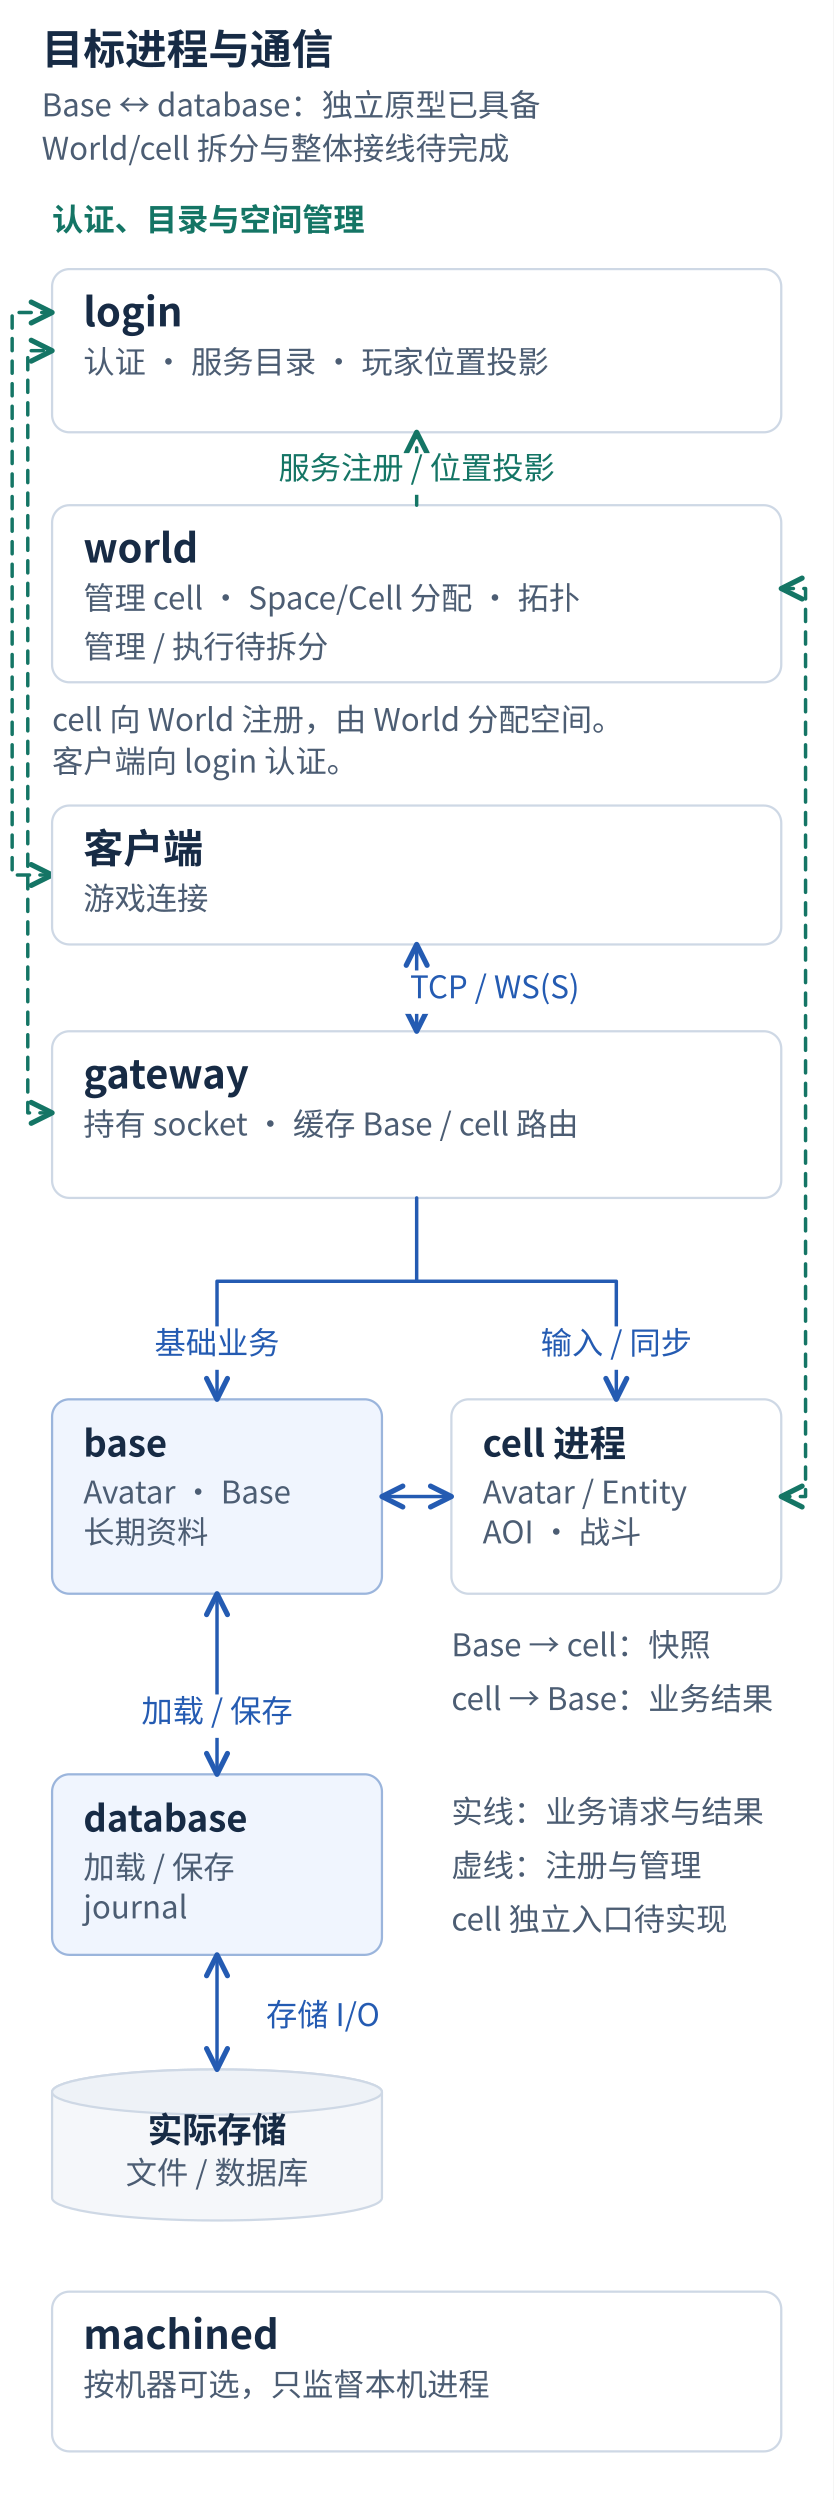
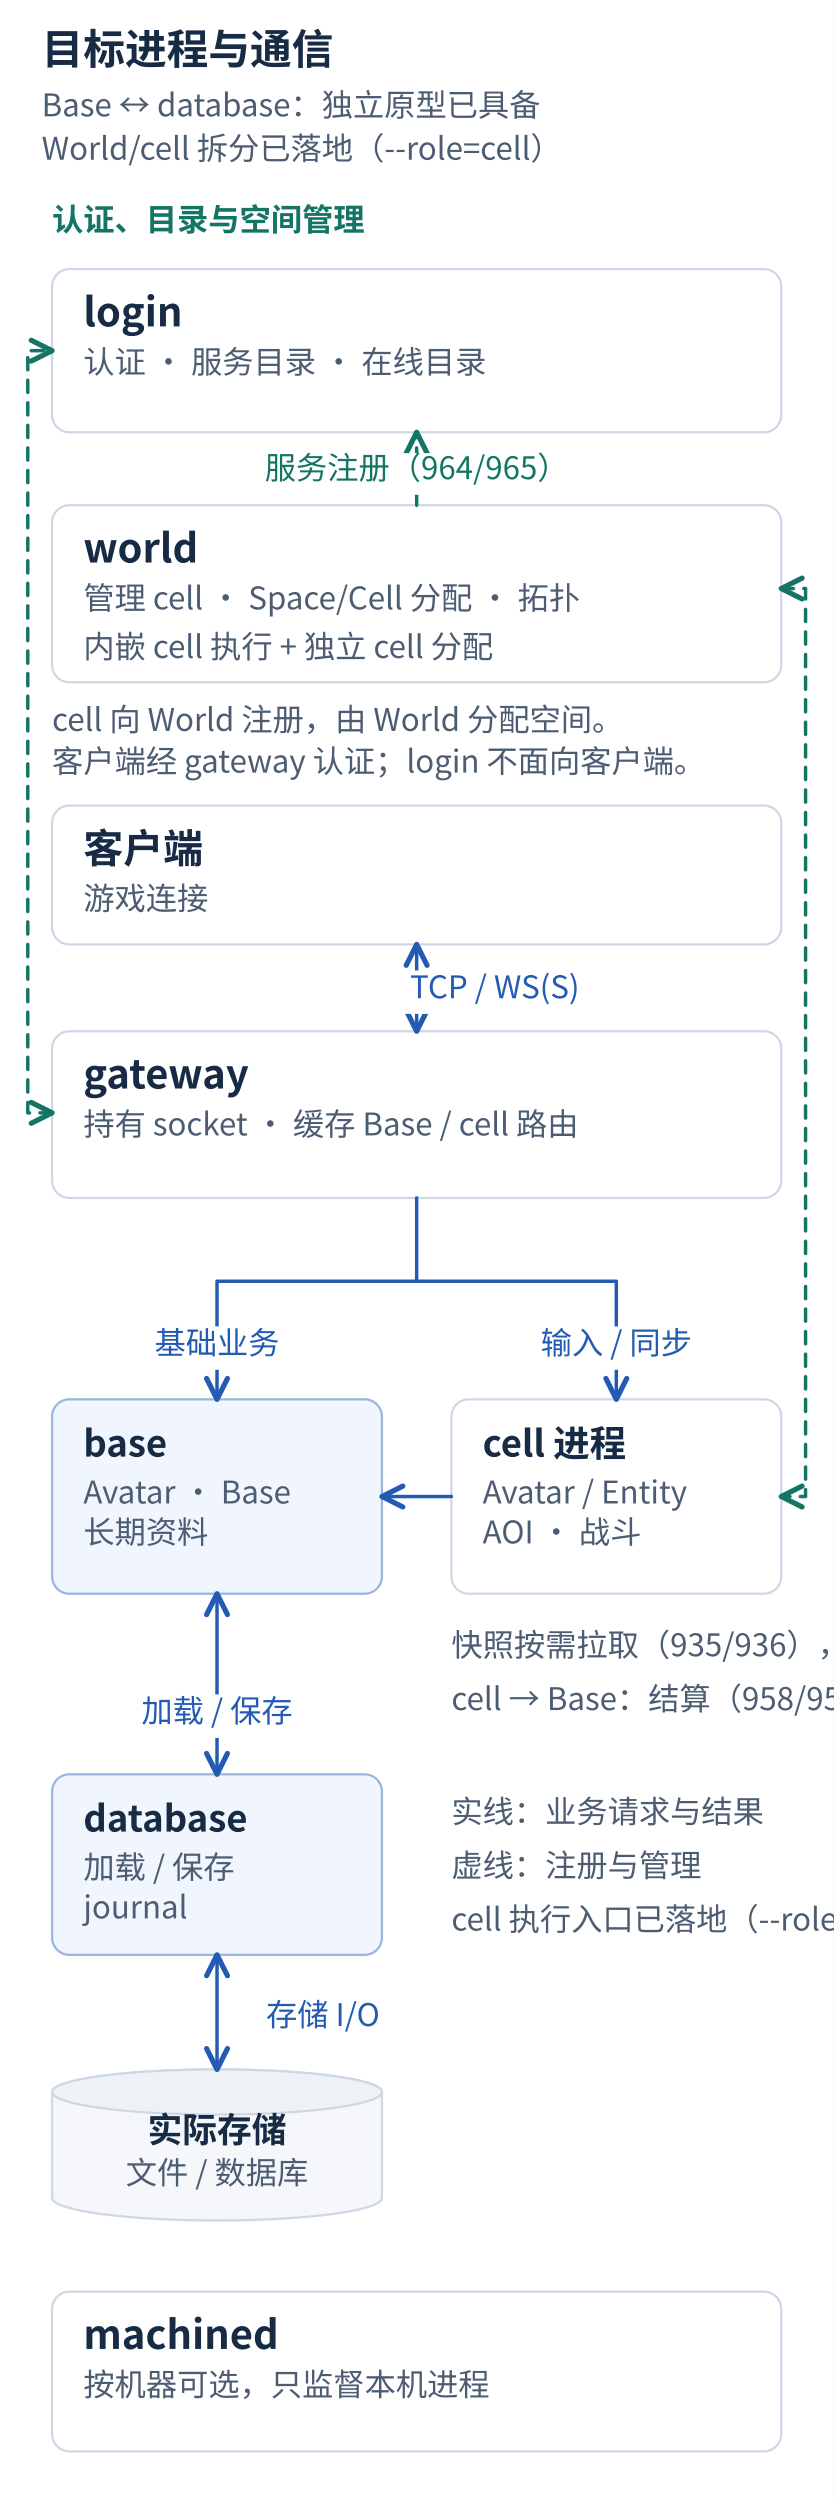
<svg xmlns="http://www.w3.org/2000/svg" width="480" height="1440" viewBox="0 0 480 1440" role="img" aria-labelledby="title desc" lang="zh-CN">
  <defs>
    <marker id="blue" markerWidth="8" markerHeight="8" refX="7" refY="4" orient="auto-start-reverse">
      <path d="M1 1 L7 4 L1 7" fill="none" stroke="#245bb2" stroke-width="1.5" stroke-linecap="round" stroke-linejoin="round" />
    </marker>
    <marker id="teal" markerWidth="8" markerHeight="8" refX="7" refY="4" orient="auto-start-reverse">
      <path d="M1 1 L7 4 L1 7" fill="none" stroke="#147565" stroke-width="1.5" stroke-linecap="round" stroke-linejoin="round" />
    </marker>
    <style>text{font-family:ui-sans-serif,system-ui,-apple-system,"Segoe UI","Noto Sans CJK SC","Microsoft YaHei",sans-serif;fill:#172b45}.sub{fill:#4c5d73}.blue{fill:#245bb2}.teal{fill:#147565}</style>
  </defs>
  <rect width="480" height="1440" fill="#fff" />
  <text x="24" y="37" font-size="24" font-weight="600" text-anchor="start">目标进程与通信</text>
  <text x="24" y="67" font-size="18" font-weight="400" text-anchor="start" class="sub">Base ↔ database：独立原型已具备</text>
-   <text x="24" y="92" font-size="18" font-weight="400" text-anchor="start" class="sub">World/cell 拆分与整体接线待完成</text>
+   <text x="24" y="92" font-size="18" font-weight="400" text-anchor="start" class="sub">World/cell 拆分已落地（--role=cell）</text>
  <text x="30" y="133" font-size="18" font-weight="600" text-anchor="start" class="teal">认证、目录与空间管理</text>
  <g data-node="login">
    <rect x="30" y="155" width="420" height="94" rx="10" fill="#fff" stroke="#ced8e5" stroke-width="1.3" />
    <text x="48" y="188" font-size="23" font-weight="600" text-anchor="start">login</text>
-     <text x="48" y="215" font-size="18" font-weight="400" text-anchor="start" class="sub">认证 · 服务目录 · 玩家位置投影</text>
+     <text x="48" y="215" font-size="18" font-weight="400" text-anchor="start" class="sub">认证 · 服务目录 · 在线目录</text>
  </g>
  <g data-node="world">
    <rect x="30" y="291" width="420" height="102" rx="10" fill="#fff" stroke="#ced8e5" stroke-width="1.3" />
    <text x="48" y="324" font-size="23" font-weight="600" text-anchor="start">world</text>
    <text x="48" y="351" font-size="18" font-weight="400" text-anchor="start" class="sub">管理 cell · Space/Cell 分配 · 拓扑</text>
-     <text x="48" y="379" font-size="18" font-weight="500" text-anchor="start" class="sub">管理 / 执行待拆分</text>
+     <text x="48" y="379" font-size="18" font-weight="500" text-anchor="start" class="sub">内嵌 cell 执行 + 独立 cell 分配</text>
  </g>
  <path d="M240 291 L240 249" fill="none" stroke="#147565" stroke-width="2" stroke-linecap="round" stroke-linejoin="round" marker-end="url(#teal)" stroke-dasharray="7 6" />
  <rect x="154.8" y="261" width="170.4" height="24" rx="3" fill="#fff" stroke="none" stroke-width="1.3" />
-   <text x="240" y="276" font-size="18" font-weight="500" text-anchor="middle" class="teal">服务注册 / 位置投影</text>
+   <text x="240" y="276" font-size="18" font-weight="500" text-anchor="middle" class="teal">服务注册（964/965）</text>
  <text x="30" y="421" font-size="18" font-weight="400" text-anchor="start" class="sub">cell 向 World 注册，由 World 分配空间。</text>
-   <text x="30" y="445" font-size="18" font-weight="400" text-anchor="start" class="sub">客户端向 login 认证。</text>
-   <path d="M30 504 L7 504 L7 180 L30 180" fill="none" stroke="#147565" stroke-width="2" stroke-linecap="round" stroke-linejoin="round" marker-end="url(#teal)" marker-start="url(#teal)" stroke-dasharray="7 6" />
+   <text x="30" y="445" font-size="18" font-weight="400" text-anchor="start" class="sub">客户端经 gateway 认证；login 不面向客户端。</text>
  <g data-node="客户端">
    <rect x="30" y="464" width="420" height="80" rx="10" fill="#fff" stroke="#ced8e5" stroke-width="1.3" />
    <text x="48" y="497" font-size="23" font-weight="600" text-anchor="start">客户端</text>
    <text x="48" y="524" font-size="18" font-weight="400" text-anchor="start" class="sub">游戏连接</text>
  </g>
  <g data-node="gateway">
    <rect x="30" y="594" width="420" height="96" rx="10" fill="#fff" stroke="#ced8e5" stroke-width="1.3" />
    <text x="48" y="627" font-size="23" font-weight="600" text-anchor="start">gateway</text>
    <text x="48" y="654" font-size="18" font-weight="400" text-anchor="start" class="sub">持有 socket · 缓存 Base / cell 路由</text>
  </g>
  <path d="M240 544 L240 594" fill="none" stroke="#245bb2" stroke-width="2" stroke-linecap="round" stroke-linejoin="round" marker-end="url(#blue)" marker-start="url(#blue)" />
  <rect x="225.575" y="559" width="118.85" height="25" rx="3" fill="#fff" stroke="none" stroke-width="1.3" />
  <text x="285" y="575" font-size="18" font-weight="500" text-anchor="middle" class="blue">TCP / WS(S)</text>
  <path d="M30 641 L16 641 L16 202 L30 202" fill="none" stroke="#147565" stroke-width="2" stroke-linecap="round" stroke-linejoin="round" marker-end="url(#teal)" marker-start="url(#teal)" stroke-dasharray="7 6" />
  <g data-node="base">
    <rect x="30" y="806" width="190" height="112" rx="10" fill="#f0f5fe" stroke="#9bb5dc" stroke-width="1.3" />
    <text x="48" y="839" font-size="21" font-weight="600" text-anchor="start">base</text>
    <text x="48" y="866" font-size="18" font-weight="400" text-anchor="start" class="sub">Avatar · Base</text>
    <text x="48" y="889" font-size="18" font-weight="400" text-anchor="start" class="sub">长期资料</text>
  </g>
  <g data-node="cell 进程">
    <rect x="260" y="806" width="190" height="112" rx="10" fill="#fff" stroke="#ced8e5" stroke-width="1.3" />
    <text x="278" y="839" font-size="21" font-weight="600" text-anchor="start">cell 进程</text>
    <text x="278" y="866" font-size="18" font-weight="400" text-anchor="start" class="sub">Avatar / Entity</text>
    <text x="278" y="889" font-size="18" font-weight="400" text-anchor="start" class="sub">AOI · 战斗</text>
  </g>
  <path d="M240 690 L240 738 L125 738 L125 806" fill="none" stroke="#245bb2" stroke-width="2" stroke-linecap="round" stroke-linejoin="round" marker-end="url(#blue)" />
  <path d="M240 738 L355 738 L355 806" fill="none" stroke="#245bb2" stroke-width="2" stroke-linecap="round" stroke-linejoin="round" marker-end="url(#blue)" />
  <rect x="83.0" y="764" width="84" height="25" rx="3" fill="#fff" stroke="none" stroke-width="1.3" />
  <text x="125" y="780" font-size="18" font-weight="500" text-anchor="middle" class="blue">基础业务</text>
  <rect x="298.975" y="764" width="112.05" height="25" rx="3" fill="#fff" stroke="none" stroke-width="1.3" />
  <text x="355" y="780" font-size="18" font-weight="500" text-anchor="middle" class="blue">输入 / 同步</text>
-   <path d="M220 862 L260 862" fill="none" stroke="#245bb2" stroke-width="2" stroke-linecap="round" stroke-linejoin="round" marker-end="url(#blue)" marker-start="url(#blue)" />
-   <text x="260" y="954" font-size="18" font-weight="400" text-anchor="start" class="sub">Base → cell：快照</text>
-   <text x="260" y="985" font-size="18" font-weight="400" text-anchor="start" class="sub">cell → Base：业务结果</text>
+   <path d="M260 862 L220 862" fill="none" stroke="#245bb2" stroke-width="2" stroke-linecap="round" stroke-linejoin="round" marker-end="url(#blue)" />
+   <text x="260" y="954" font-size="18" font-weight="400" text-anchor="start" class="sub">快照按需拉取（935/936），非推送</text>
+   <text x="260" y="985" font-size="18" font-weight="400" text-anchor="start" class="sub">cell → Base：结算（958/959）</text>
  <path d="M450 339 L464 339 L464 862 L450 862" fill="none" stroke="#147565" stroke-width="2" stroke-linecap="round" stroke-linejoin="round" marker-end="url(#teal)" marker-start="url(#teal)" stroke-dasharray="7 6" />
  <g data-node="database">
    <rect x="30" y="1022" width="190" height="104" rx="10" fill="#f0f5fe" stroke="#9bb5dc" stroke-width="1.3" />
    <text x="48" y="1055" font-size="21" font-weight="600" text-anchor="start">database</text>
    <text x="48" y="1082" font-size="18" font-weight="400" text-anchor="start" class="sub">加载 / 保存</text>
    <text x="48" y="1105" font-size="18" font-weight="400" text-anchor="start" class="sub">journal</text>
  </g>
  <path d="M125 918 L125 1022" fill="none" stroke="#245bb2" stroke-width="2" stroke-linecap="round" stroke-linejoin="round" marker-end="url(#blue)" marker-start="url(#blue)" />
  <rect x="68.975" y="976" width="112.05" height="25" rx="3" fill="#fff" stroke="none" stroke-width="1.3" />
  <text x="125" y="992" font-size="18" font-weight="500" text-anchor="middle" class="blue">加载 / 保存</text>
  <path d="M30 1205 A95.0 13 0 0 1 220 1205 V1266 A95.0 13 0 0 1 30 1266 Z" fill="#f5f7fa" stroke="#ced8e5" stroke-width="1.3" />
  <ellipse cx="125.0" cy="1205" rx="95.0" ry="13" fill="#eef2f7" stroke="#ced8e5" stroke-width="1.3" />
  <text x="125.0" y="1234" font-size="20" font-weight="600" text-anchor="middle">实际存储</text>
  <text x="125.0" y="1258" font-size="18" font-weight="400" text-anchor="middle" class="sub">文件 / 数据库</text>
  <path d="M125 1126 L125 1192" fill="none" stroke="#245bb2" stroke-width="2" stroke-linecap="round" stroke-linejoin="round" marker-end="url(#blue)" marker-start="url(#blue)" />
  <rect x="144.4" y="1152" width="83.2" height="24" rx="3" fill="#fff" stroke="none" stroke-width="1.3" />
  <text x="186" y="1167" font-size="18" font-weight="500" text-anchor="middle" class="blue">存储 I/O</text>
  <text x="260" y="1050" font-size="18" font-weight="400" text-anchor="start" class="sub">实线：业务请求与结果</text>
  <text x="260" y="1081" font-size="18" font-weight="400" text-anchor="start" class="sub">虚线：注册与管理</text>
-   <text x="260" y="1112" font-size="18" font-weight="400" text-anchor="start" class="sub">cell 独立入口待实现</text>
+   <text x="260" y="1112" font-size="18" font-weight="400" text-anchor="start" class="sub">cell 执行入口已落地（--role=cell）</text>
  <g data-node="machined">
    <rect x="30" y="1320" width="420" height="92" rx="10" fill="#fff" stroke="#ced8e5" stroke-width="1.3" />
    <text x="48" y="1353" font-size="23" font-weight="600" text-anchor="start">machined</text>
    <text x="48" y="1380" font-size="18" font-weight="400" text-anchor="start" class="sub">按机器可选，只监督本机进程</text>
  </g>
</svg>
